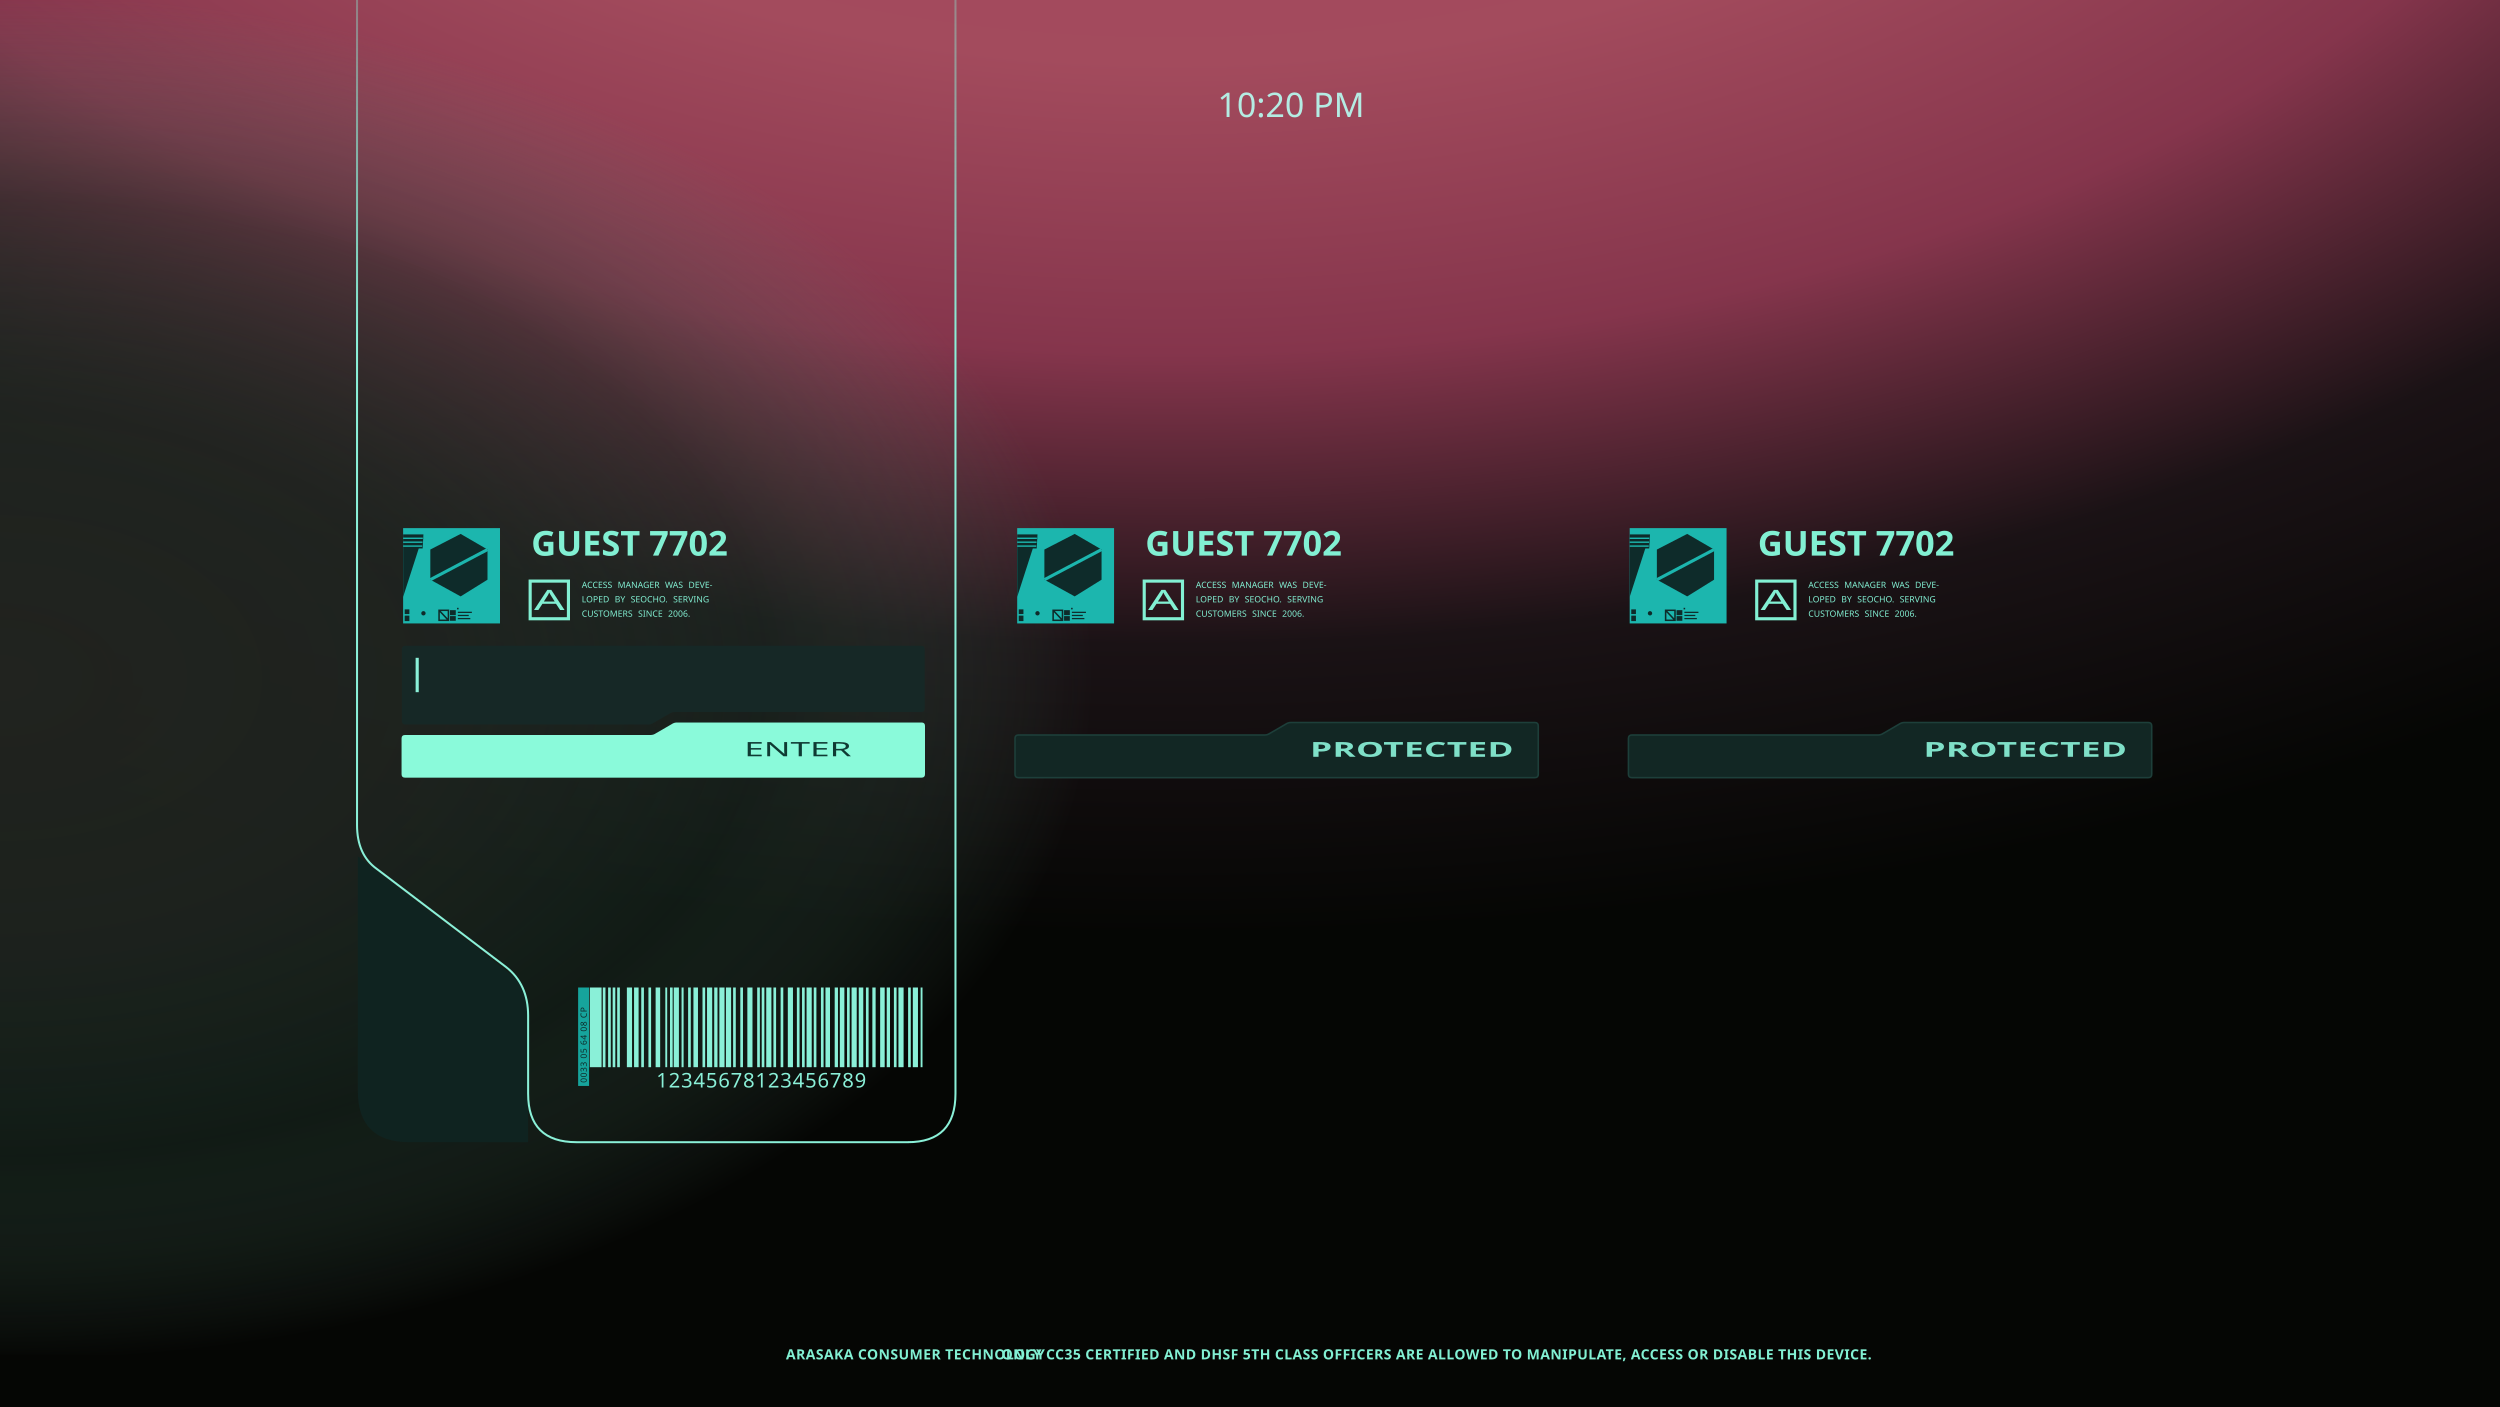
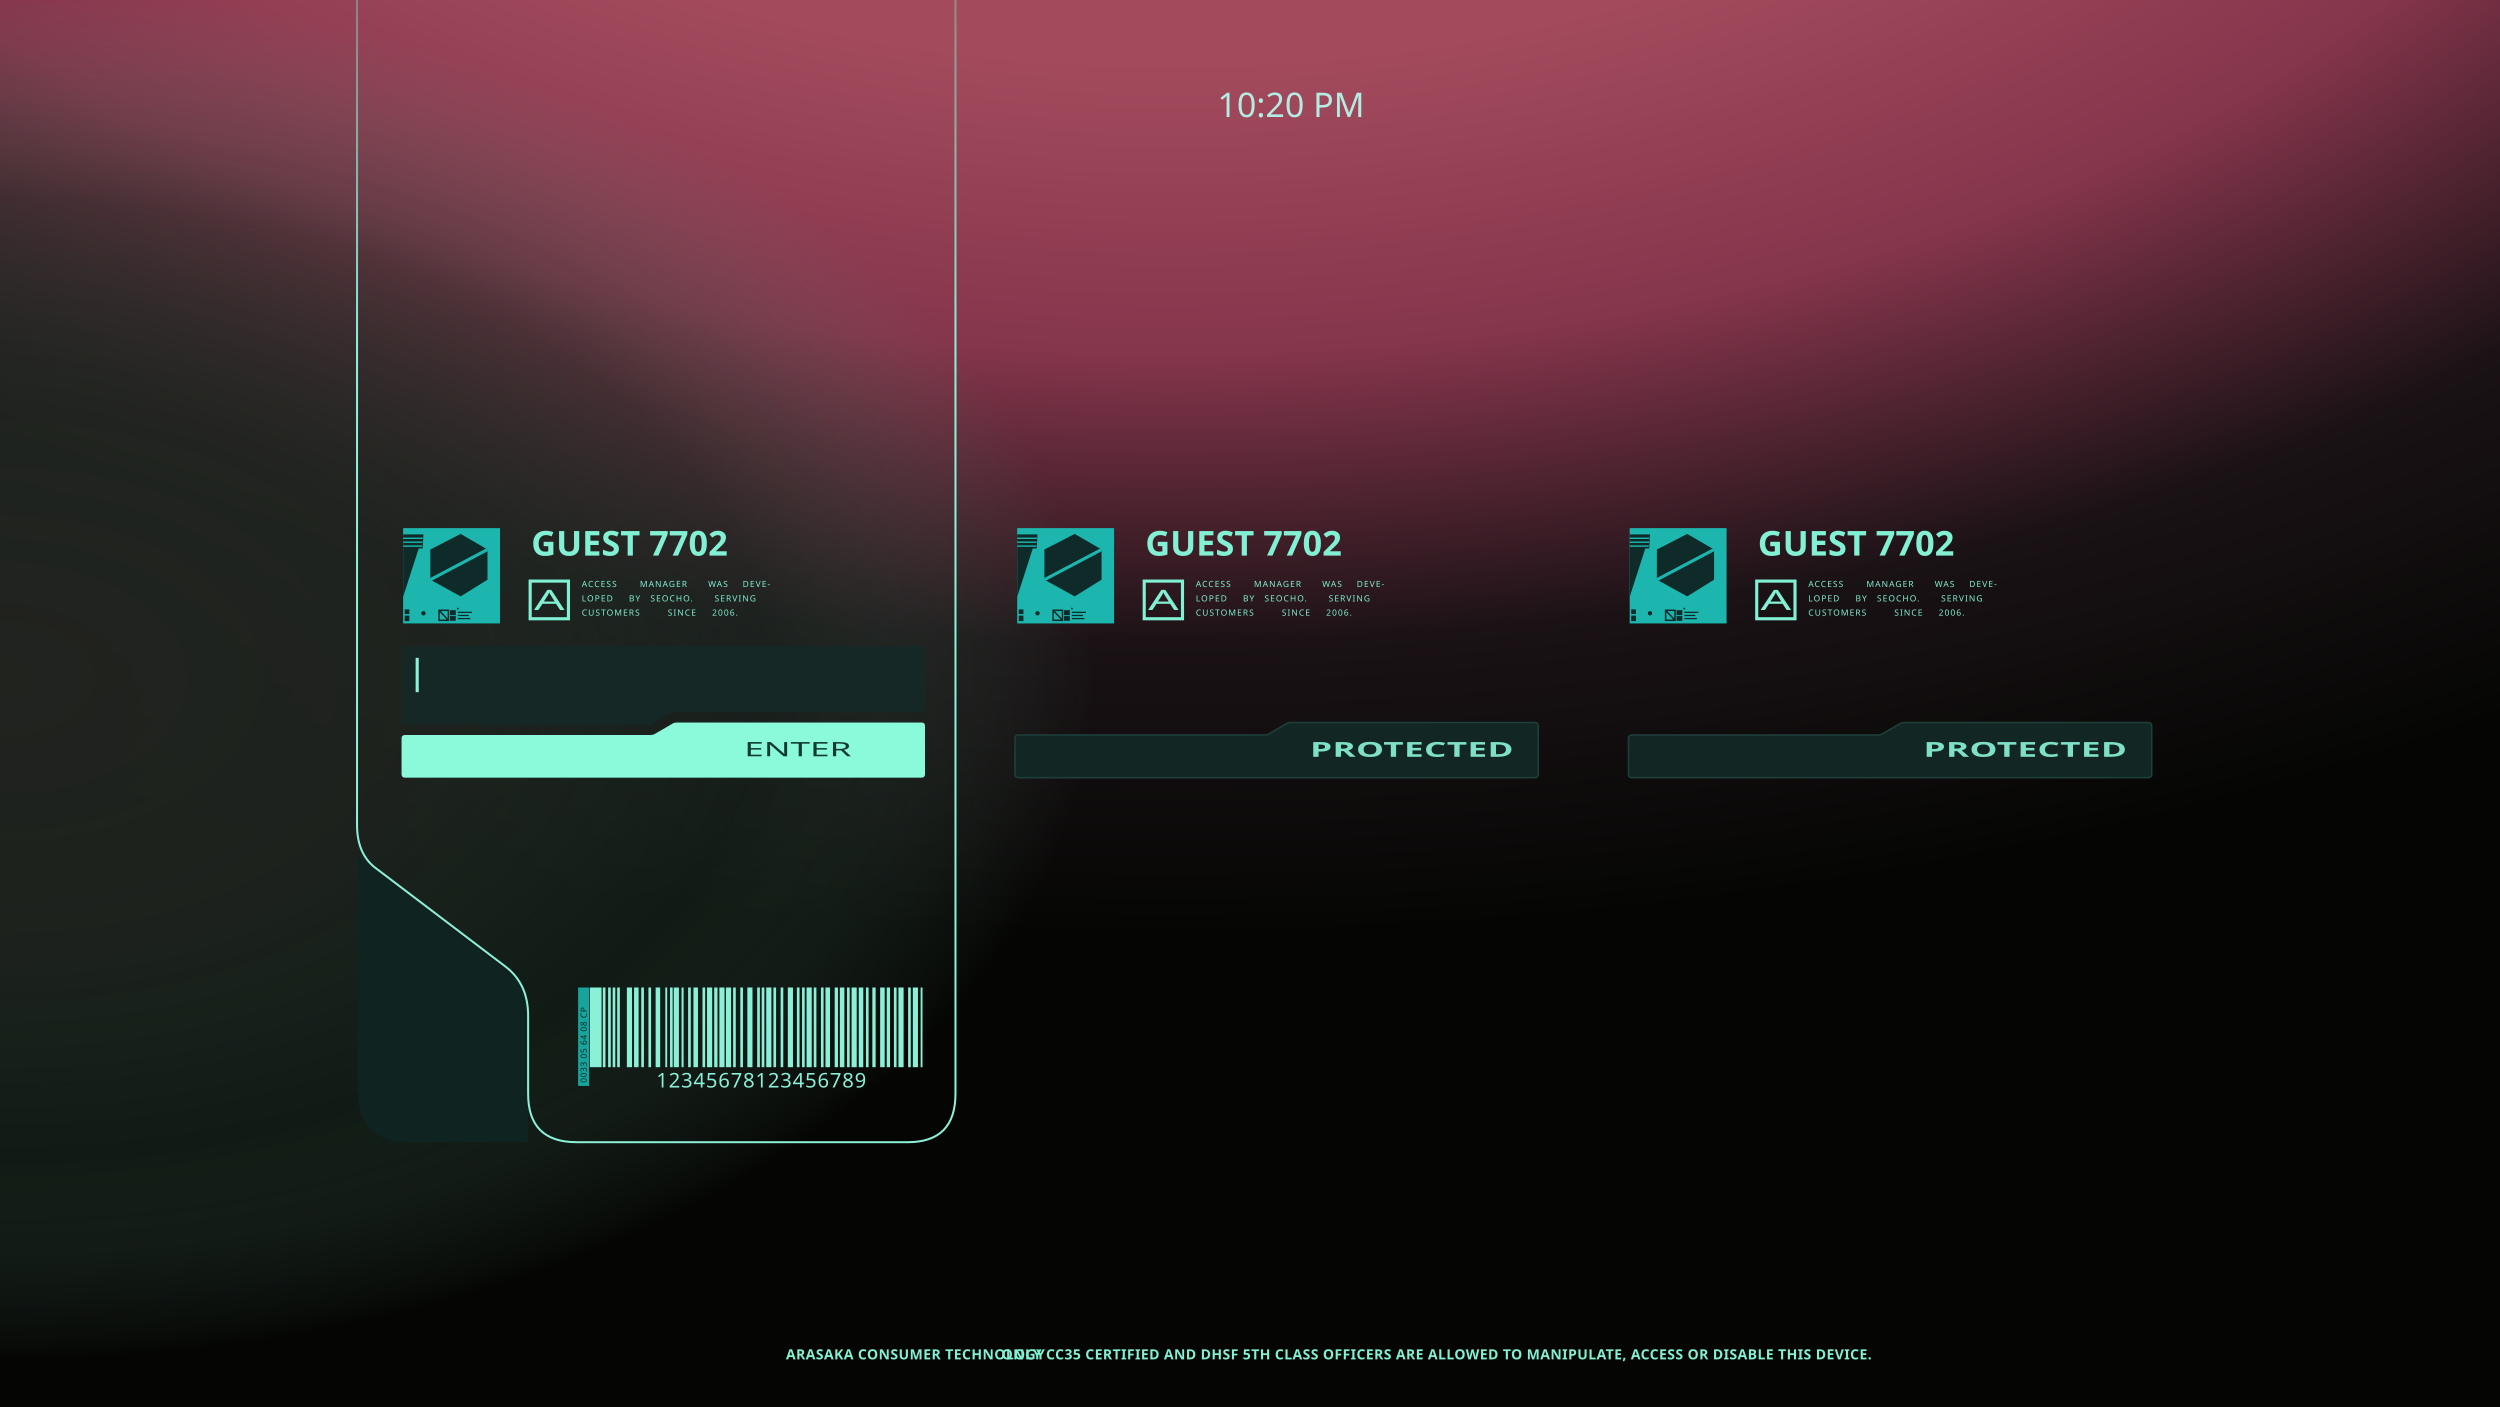
<svg xmlns="http://www.w3.org/2000/svg" width="1600" height="900" viewBox="0 0 1600 900">
  <defs>
    <radialGradient id="bloom" cx="0.469" cy="-0.356" r="1">
      <stop offset="0" stop-color="#a4455e" />
      <stop offset="0.2" stop-color="#a4455e" />
      <stop offset="0.4" stop-color="#a34b5d" />
      <stop offset="0.6" stop-color="#85354c" />
      <stop offset="0.8" stop-color="#1a1215" />
      <stop offset="1" stop-color="#050604" />
    </radialGradient>
    <radialGradient id="leftwash" cx="0" cy="0.5" r="0.5">
      <stop offset="0" stop-color="#21231f" />
      <stop offset="0.4" stop-color="#202621" stop-opacity="0.85" />
      <stop offset="0.7" stop-color="#1f342a" stop-opacity="0.45" />
      <stop offset="1" stop-color="#5c8974" stop-opacity="0" />
    </radialGradient>
    <linearGradient id="fade" x1="0" x2="0" y1="0" y2="1">
      <stop offset="0" stop-color="#8af0d8" stop-opacity="0.35" />
      <stop offset="0.3" stop-color="#8af0d8" stop-opacity="1" />
      <stop offset="1" stop-color="#8af0d8" stop-opacity="1" />
    </linearGradient>
    <g id="guest">
      <rect width="62" height="61" fill="#1cb6ae" />
      <path d="M 36.8,3.7 L 54,13.7 V 33 L 36.8,43.7 L 17.4,33 V 13.7 Z" fill="#0e2b2a" />
      <path d="M 17.4,33 L 54,13.7" fill="none" stroke="#1cb6ae" stroke-width="2" />
      <path d="M 0,4 H 13 L 12.5,13 H 10 L 0,44 Z" fill="#0e2b2a" />
      <path d="M 0,6.5 H 12.6 M 0,9 H 12.4 M 0,11.5 H 12.2" fill="none" stroke="#1cb6ae" stroke-width="0.9" />
      <g fill="#0e2b2a">
        <rect x="1" y="52" width="3" height="3" />
        <rect x="1" y="56" width="3" height="3.5" />
        <circle cx="13" cy="54.5" r="1.4" />
        <rect x="30" y="52.5" width="3.7" height="3.2" />
        <rect x="30" y="56.3" width="3.7" height="3" />
        <rect x="34.5" y="51" width="1" height="1" />
        <rect x="35" y="53.5" width="9" height="0.8" />
        <rect x="35" y="55.5" width="7" height="0.8" />
        <rect x="35" y="57.5" width="8" height="0.8" />
      </g>
      <path d="M 23,52.6 H 29 V 59 H 23 Z M 23,52.6 L 29,59" fill="none" stroke="#0e2b2a" stroke-width="1" />
      <text x="82" y="17.6" font-family="Rajdhani" font-size="22" font-weight="600" fill="#82f0d3">GUEST 7702</text>
      <rect x="81.3" y="33.9" width="24.5" height="24.1" fill="none" stroke="#82f0d3" stroke-width="2" />
      <text transform="translate(93.55 52.4) scale(1.7 1)" font-family="Rajdhani" font-size="18" font-weight="500" text-anchor="middle" fill="#82f0d3">A</text>
-       <g font-family="Michroma" font-size="5.56" font-weight="400" fill="#82f0d3">
-         <text x="114.3" y="38.3">ACCESS <tspan dx="2">MANAGER</tspan>
-           <tspan dx="2">WAS</tspan>
-           <tspan dx="2">DEVE-</tspan>
+       <g font-family="Krona One" font-size="5.46" font-weight="400" letter-spacing="0.64" fill="#82f0d3">
+         <text x="114.3" y="37.7">ACCESS <tspan x="151.5">MANAGER</tspan>
+           <tspan x="195.21">WAS</tspan>
+           <tspan x="217.28">DEVE-</tspan>
        </text>
-         <text x="114.3" y="47.5">LOPED <tspan dx="2">BY</tspan>
-           <tspan dx="2">SEOCHO.</tspan>
-           <tspan dx="2">SERVING</tspan>
+         <text x="114.3" y="46.9">LOPED <tspan x="144.48">BY</tspan>
+           <tspan x="158.23">SEOCHO.</tspan>
+           <tspan x="199.3">SERVING</tspan>
        </text>
-         <text x="114.3" y="56.7">CUSTOMERS <tspan dx="2">SINCE</tspan>
-           <tspan dx="2">2006.</tspan>
+         <text x="114.3" y="56">CUSTOMERS <tspan x="169.33">SINCE</tspan>
+           <tspan x="197.73">2006.</tspan>
        </text>
      </g>
    </g>
  </defs>
  <rect width="1600" height="900" fill="#050604" />
  <rect width="1600" height="929" fill="url(#bloom)" />
  <rect x="0" y="1" width="1400" height="866" fill="url(#leftwash)" />
  <text x="779.17" y="74.9" font-family="Rajdhani" font-size="21.75" font-weight="500" fill="#b4ece3">10:20 PM</text>
  <path d="M 229,548 L 330,626 Q 338,632 338,646 V 731 H 262 Q 229,731 229,698 Z" fill="#0f2320" />
  <path d="M 228.5,0 V 528 Q 228.5,547 241,556 L 324,619 Q 338,630 338,650 V 700 Q 338,731 369,731 H 581 Q 611.5,731 611.5,700 V 0" fill="none" stroke="url(#fade)" stroke-width="1.3" />
  <use href="#guest" x="258" y="338" />
  <use href="#guest" x="651" y="338" />
  <use href="#guest" x="1043" y="338" />
  <path d="M259.5,413.3 H589.5 Q591.8,413.3 591.8,415.6 V453.4 Q591.8,455.7 589.5,455.7 H432 Q430,455.7 428.4,456.8 L418.4,462.6 Q416.8,463.7 415,463.7 H259.5 Q257.2,463.7 257.2,461.4 V415.6 Q257.2,413.3 259.5,413.3 Z" fill="#162826" />
  <rect id="caret" x="266" y="421" width="2" height="22" fill="#8af0d8">
    <animate id="caret-blink" attributeName="opacity" values="1;0" keyTimes="0;0.5" calcMode="discrete" dur="1.2s" repeatCount="indefinite" />
  </rect>
  <path d="M259.2,470.4 H416.4 Q418.2,470.4 419.8,469.3 L429.8,463.5 Q431.4,462.4 433.2,462.4 H589.8 Q592,462.4 592,464.6 V495.5 Q592,497.7 589.8,497.7 H259.2 Q257,497.7 257,495.5 V472.6 Q257,470.4 259.2,470.4 Z" fill="#8afada" />
  <text transform="translate(510.625,0) scale(1.77,1)" x="0" y="484" font-family="Rajdhani" font-size="12.7" font-weight="500" letter-spacing="0" text-anchor="middle" fill="#0f3a33">ENTER</text>
  <g fill="#122724" stroke="#1d3f3a" stroke-width="1">
    <path d="M651.8,470.4 H809.4 Q811.2,470.4 812.8,469.3 L822.8,463.5 Q824.4,462.4 826.2,462.4 H982.3 Q984.5,462.4 984.5,464.6 V495.5 Q984.5,497.7 982.3,497.7 H651.8 Q649.6,497.7 649.6,495.5 V472.6 Q649.6,470.4 651.8,470.4 Z" />
    <path d="M1044.4,470.4 H1202 Q1203.8,470.4 1205.4,469.3 L1215.4,463.5 Q1217,462.4 1218.8,462.4 H1374.9 Q1377.1,462.4 1377.1,464.6 V495.5 Q1377.1,497.7 1374.9,497.7 H1044.4 Q1042.2,497.7 1042.2,495.5 V472.6 Q1042.2,470.4 1044.4,470.4 Z" />
  </g>
  <g font-family="Rajdhani" font-size="13.2" font-weight="600" letter-spacing="0.15" text-anchor="middle" fill="#7fe0c8">
    <text transform="translate(903.54,0) scale(1.7,1)" x="0" y="484.35">PROTECTED</text>
    <text transform="translate(1296.14,0) scale(1.7,1)" x="0" y="484.35">PROTECTED</text>
  </g>
  <g fill="#8af0d8">
    <rect x="370" y="632" width="7" height="63" fill="#16a49c" />
    <text transform="translate(375.5 693) rotate(-90)" font-family="Rajdhani" font-size="5.5" letter-spacing="0.3" fill="#0e2b2a">0033 05 64 08 CP</text>
    <g transform="translate(0 632)">
      <rect x="377.5" width="7.5" height="51" />
      <rect x="385.8" width="1.7" height="51" />
      <rect x="389.2" width="1.7" height="51" />
      <rect x="392.1" width="1.7" height="51" />
      <rect x="395.0" width="1.7" height="51" />
      <rect x="401.2" width="3.3" height="51" />
      <rect x="405.8" width="2.9" height="51" />
      <rect x="410.4" width="1.7" height="51" />
      <rect x="415.0" width="1.7" height="51" />
      <rect x="419.6" width="2.9" height="51" />
      <rect x="425.8" width="1.2" height="51" />
      <rect x="428.8" width="1.7" height="51" />
      <rect x="431.2" width="3.3" height="51" />
      <rect x="436.2" width="1.3" height="51" />
      <rect x="440.4" width="1.7" height="51" />
      <rect x="443.8" width="2.9" height="51" />
      <rect x="449.6" width="1.7" height="51" />
      <rect x="452.5" width="3.3" height="51" />
      <rect x="457.1" width="2.1" height="51" />
      <rect x="460.4" width="3.3" height="51" />
      <rect x="464.6" width="3.3" height="51" />
      <rect x="469.2" width="1.7" height="51" />
      <rect x="473.8" width="1.7" height="51" />
      <rect x="478.3" width="3.3" height="51" />
      <rect x="484.6" width="1.7" height="51" />
      <rect x="487.5" width="1.7" height="51" />
      <rect x="490.4" width="3.3" height="51" />
      <rect x="495.0" width="1.7" height="51" />
      <rect x="499.6" width="1.7" height="51" />
      <rect x="504.2" width="3.3" height="51" />
      <rect x="510.0" width="1.7" height="51" />
      <rect x="513.3" width="1.7" height="51" />
      <rect x="516.2" width="3.3" height="51" />
      <rect x="520.8" width="1.7" height="51" />
      <rect x="525.4" width="1.7" height="51" />
      <rect x="528.3" width="2.9" height="51" />
      <rect x="534.2" width="2.1" height="51" />
      <rect x="537.5" width="2.9" height="51" />
      <rect x="542.1" width="1.7" height="51" />
      <rect x="545.0" width="3.3" height="51" />
      <rect x="549.6" width="2.9" height="51" />
      <rect x="554.2" width="1.7" height="51" />
      <rect x="558.3" width="2.1" height="51" />
      <rect x="563.3" width="2.9" height="51" />
      <rect x="567.5" width="2.1" height="51" />
      <rect x="572.1" width="1.7" height="51" />
      <rect x="575.0" width="3.3" height="51" />
      <rect x="581.2" width="1.7" height="51" />
      <rect x="584.2" width="3.3" height="51" />
      <rect x="589.2" width="1.2" height="51" />
    </g>
    <text x="420" y="696" font-family="Rajdhani" font-size="13" letter-spacing="0.5" fill="#8af0d8">12345678123456789</text>
  </g>
  <g font-family="Rajdhani" font-size="9" font-weight="700" fill="#82f0d3">
    <text x="503" y="870" letter-spacing="0.25">ARASAKA CONSUMER TECHNOLOGY</text>
    <text x="641" y="870" letter-spacing="0.24">ONLY CC35 CERTIFIED AND DHSF 5TH CLASS OFFICERS ARE ALLOWED TO MANIPULATE, ACCESS OR DISABLE THIS DEVICE.</text>
  </g>
</svg>
